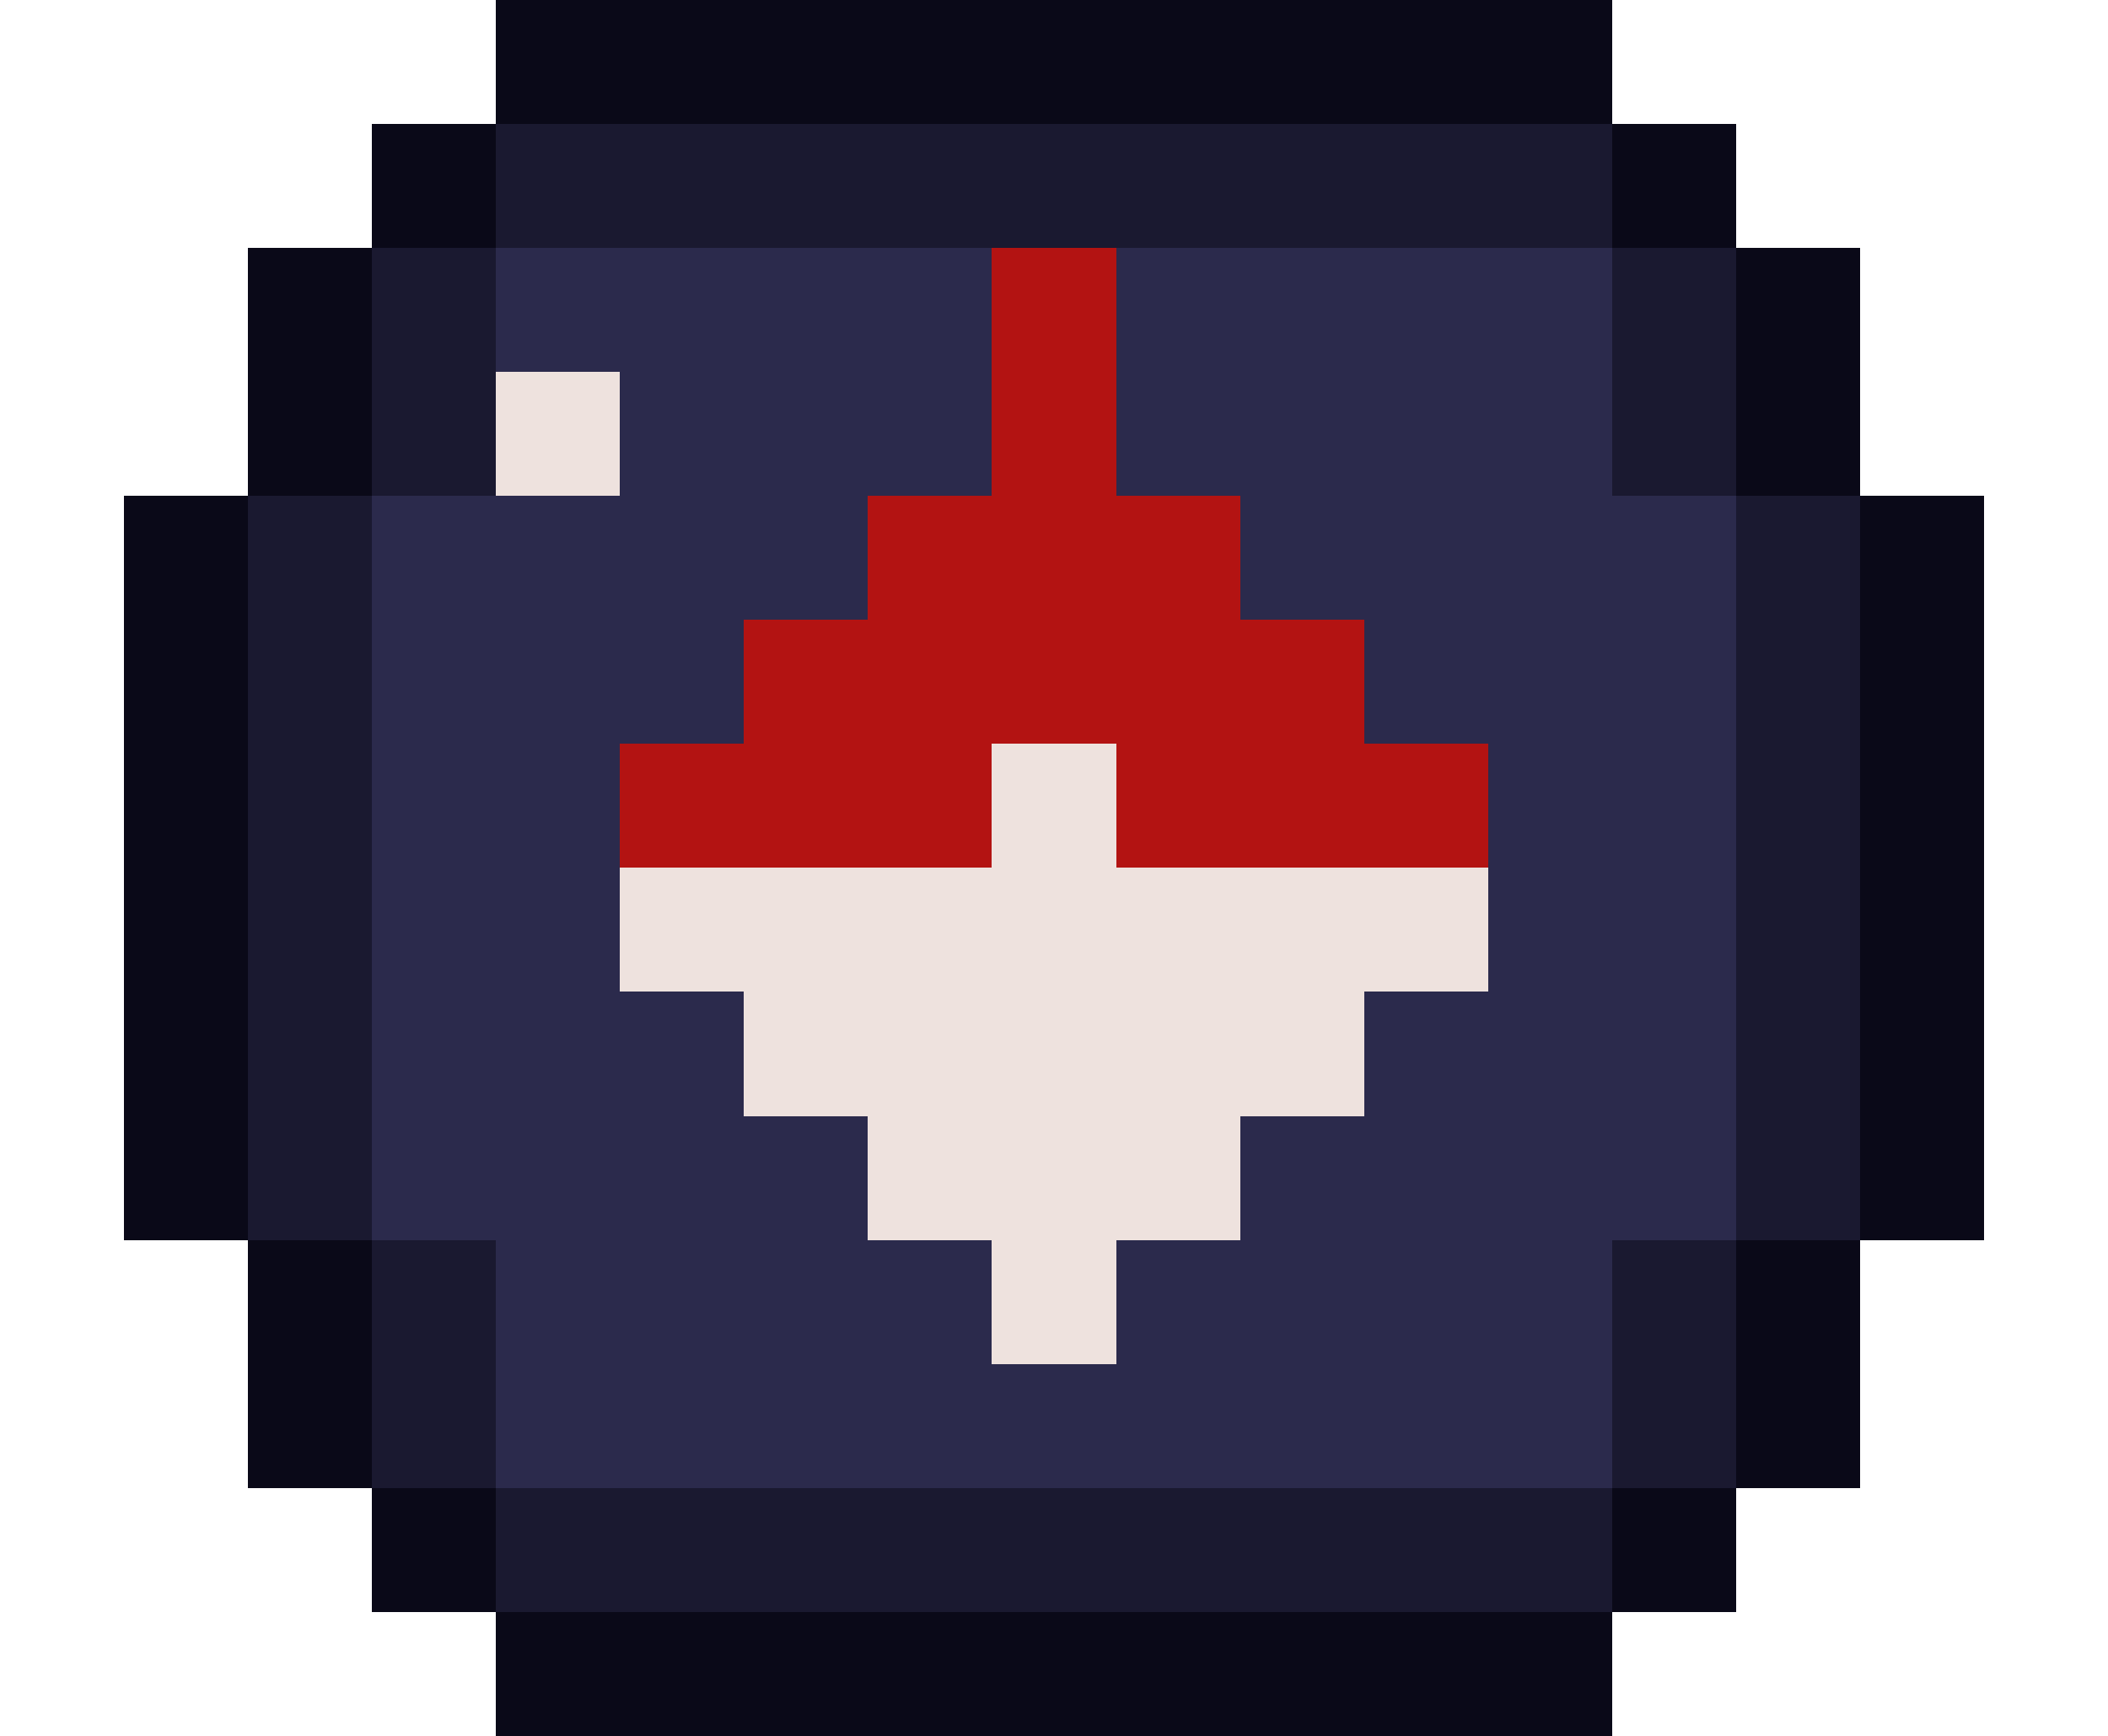
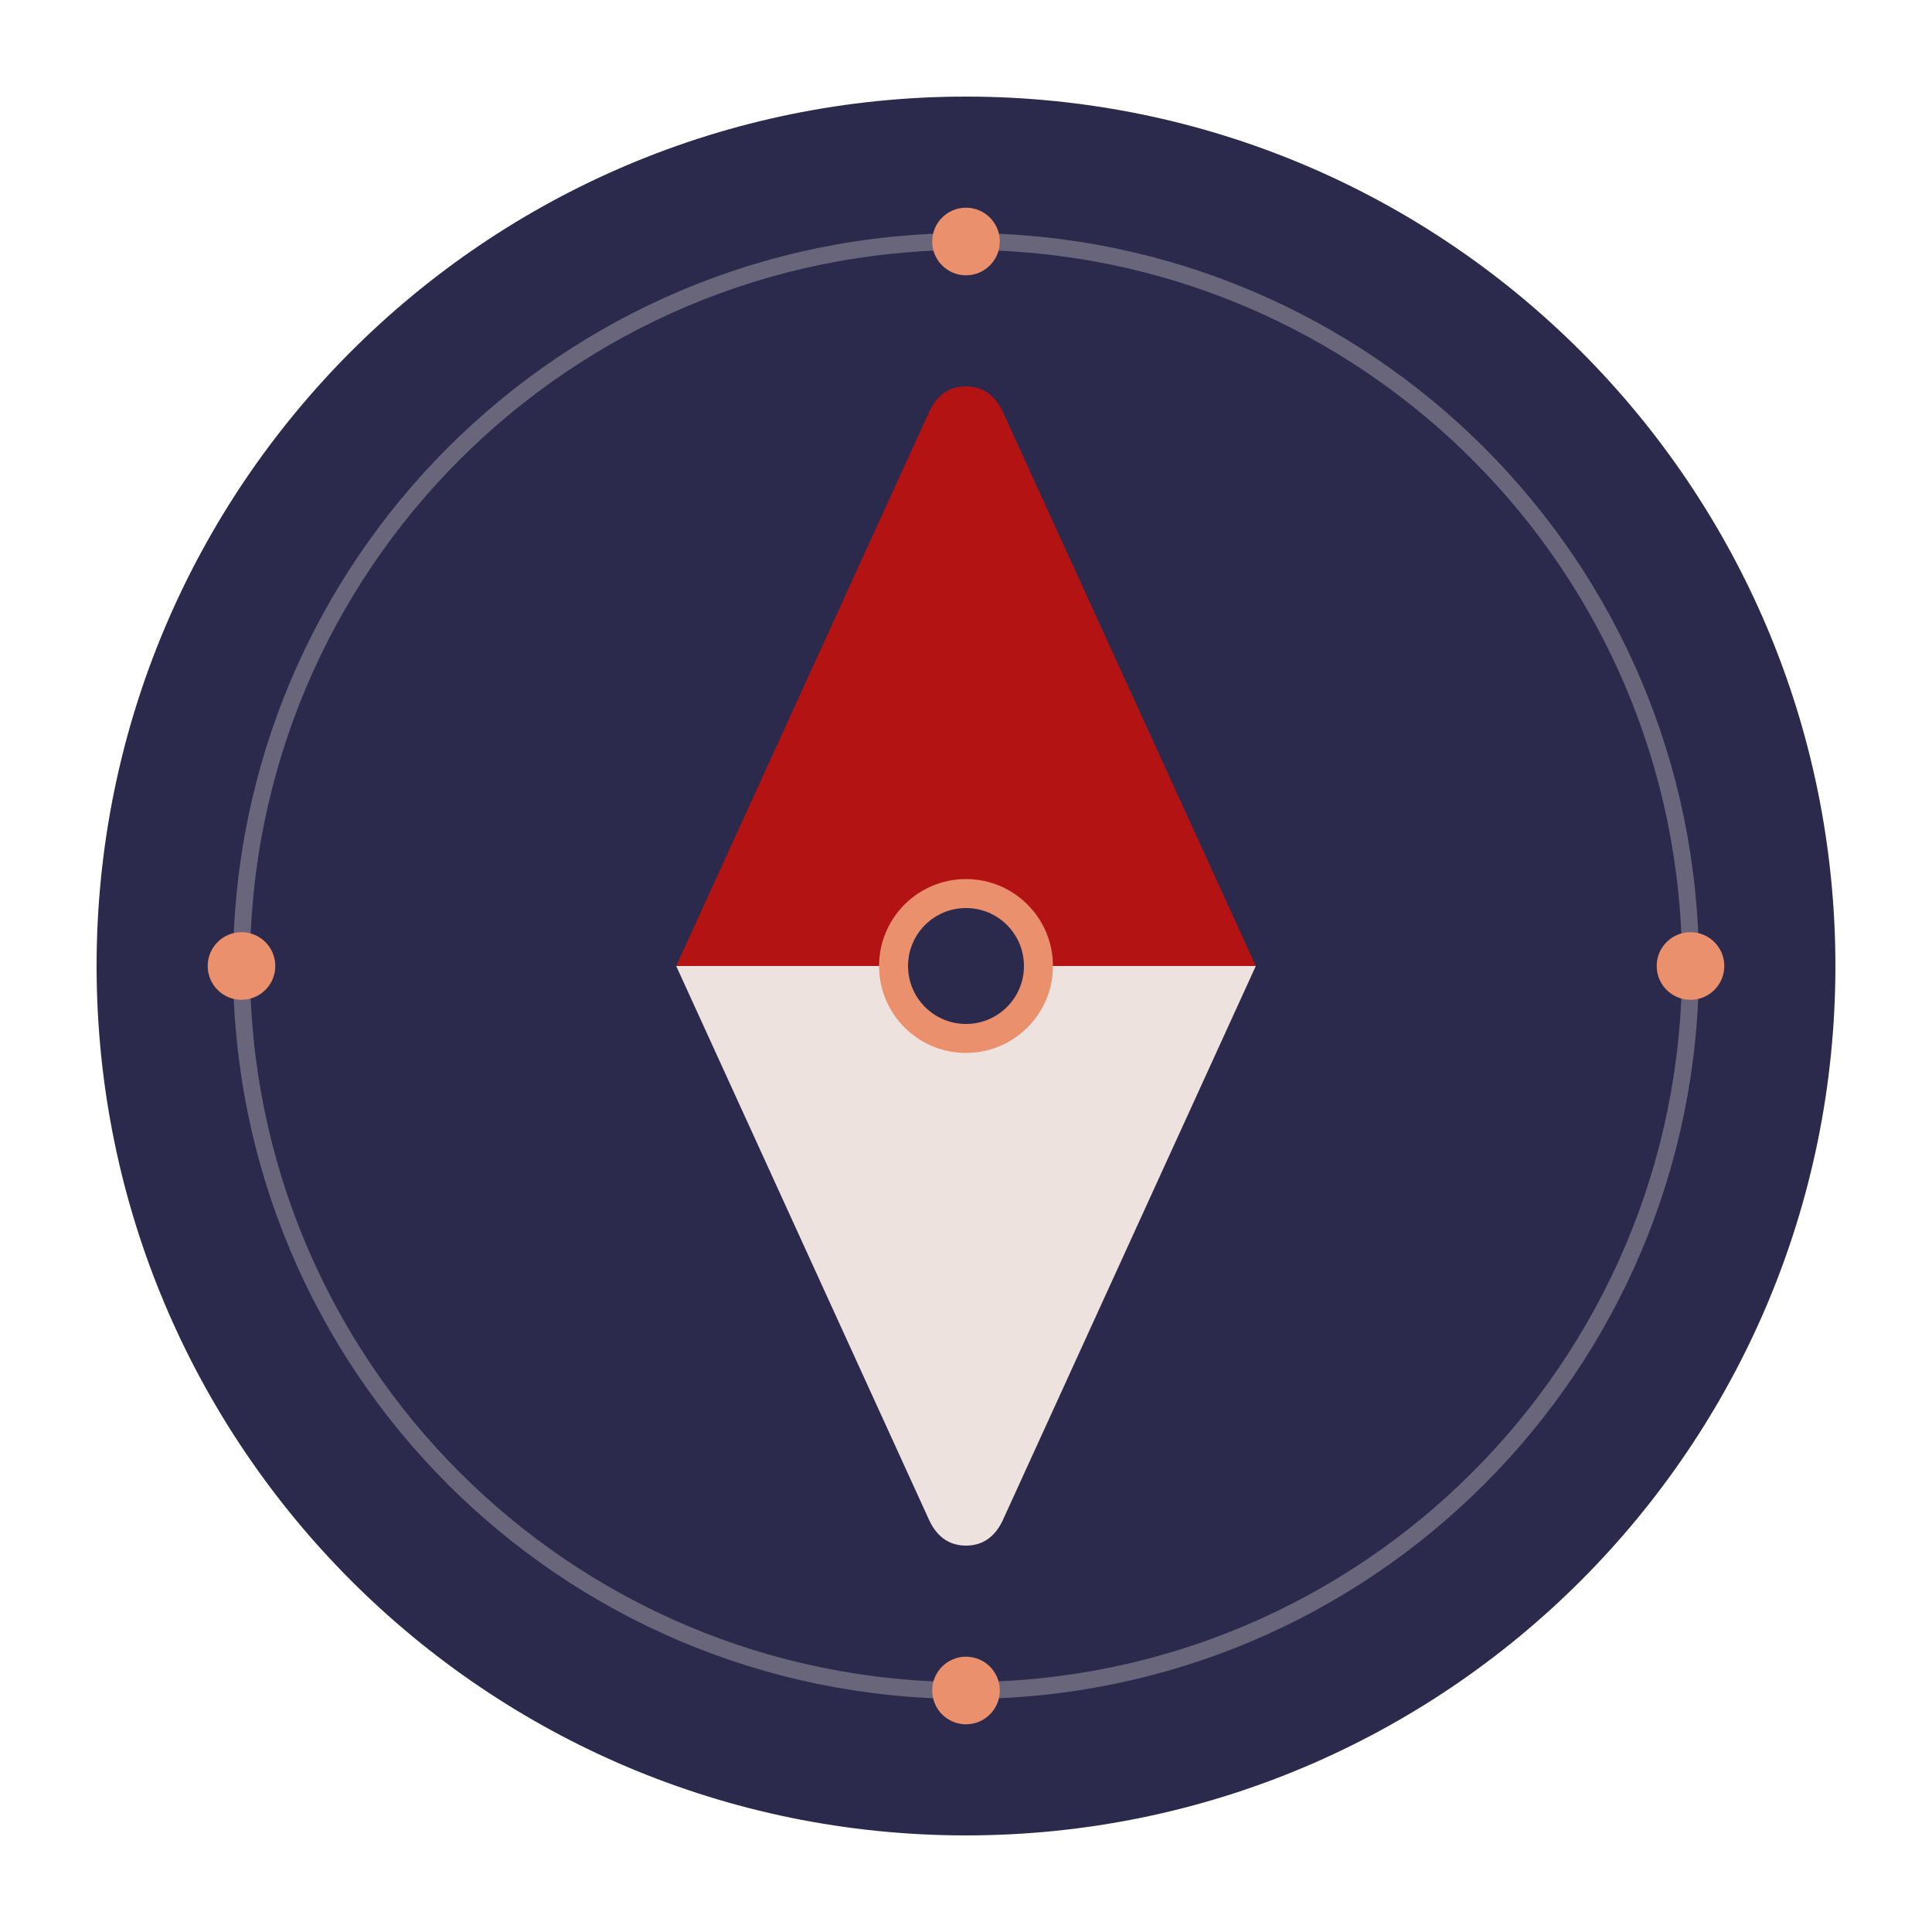
- <svg xmlns="http://www.w3.org/2000/svg" viewBox="0 0 17 14" width="136" height="112" shape-rendering="crispEdges">
-   <rect x="4" y="0" width="1" height="1" fill="#0A0918" />
-   <rect x="5" y="0" width="1" height="1" fill="#0A0918" />
-   <rect x="6" y="0" width="1" height="1" fill="#0A0918" />
-   <rect x="7" y="0" width="1" height="1" fill="#0A0918" />
-   <rect x="8" y="0" width="1" height="1" fill="#0A0918" />
-   <rect x="9" y="0" width="1" height="1" fill="#0A0918" />
-   <rect x="10" y="0" width="1" height="1" fill="#0A0918" />
-   <rect x="11" y="0" width="1" height="1" fill="#0A0918" />
-   <rect x="12" y="0" width="1" height="1" fill="#0A0918" />
-   <rect x="3" y="1" width="1" height="1" fill="#0A0918" />
-   <rect x="4" y="1" width="1" height="1" fill="#1A1930" />
-   <rect x="5" y="1" width="1" height="1" fill="#1A1930" />
-   <rect x="6" y="1" width="1" height="1" fill="#1A1930" />
-   <rect x="7" y="1" width="1" height="1" fill="#1A1930" />
-   <rect x="8" y="1" width="1" height="1" fill="#1A1930" />
-   <rect x="9" y="1" width="1" height="1" fill="#1A1930" />
-   <rect x="10" y="1" width="1" height="1" fill="#1A1930" />
-   <rect x="11" y="1" width="1" height="1" fill="#1A1930" />
-   <rect x="12" y="1" width="1" height="1" fill="#1A1930" />
-   <rect x="13" y="1" width="1" height="1" fill="#0A0918" />
-   <rect x="2" y="2" width="1" height="1" fill="#0A0918" />
-   <rect x="3" y="2" width="1" height="1" fill="#1A1930" />
-   <rect x="4" y="2" width="1" height="1" fill="#2B2A4C" />
-   <rect x="5" y="2" width="1" height="1" fill="#2B2A4C" />
-   <rect x="6" y="2" width="1" height="1" fill="#2B2A4C" />
-   <rect x="7" y="2" width="1" height="1" fill="#2B2A4C" />
-   <rect x="8" y="2" width="1" height="1" fill="#B31312" />
-   <rect x="9" y="2" width="1" height="1" fill="#2B2A4C" />
-   <rect x="10" y="2" width="1" height="1" fill="#2B2A4C" />
-   <rect x="11" y="2" width="1" height="1" fill="#2B2A4C" />
-   <rect x="12" y="2" width="1" height="1" fill="#2B2A4C" />
-   <rect x="13" y="2" width="1" height="1" fill="#1A1930" />
-   <rect x="14" y="2" width="1" height="1" fill="#0A0918" />
-   <rect x="2" y="3" width="1" height="1" fill="#0A0918" />
-   <rect x="3" y="3" width="1" height="1" fill="#1A1930" />
-   <rect x="4" y="3" width="1" height="1" fill="#EEE2DE" />
-   <rect x="5" y="3" width="1" height="1" fill="#2B2A4C" />
-   <rect x="6" y="3" width="1" height="1" fill="#2B2A4C" />
-   <rect x="7" y="3" width="1" height="1" fill="#2B2A4C" />
-   <rect x="8" y="3" width="1" height="1" fill="#B31312" />
-   <rect x="9" y="3" width="1" height="1" fill="#2B2A4C" />
-   <rect x="10" y="3" width="1" height="1" fill="#2B2A4C" />
-   <rect x="11" y="3" width="1" height="1" fill="#2B2A4C" />
-   <rect x="12" y="3" width="1" height="1" fill="#2B2A4C" />
-   <rect x="13" y="3" width="1" height="1" fill="#1A1930" />
-   <rect x="14" y="3" width="1" height="1" fill="#0A0918" />
-   <rect x="1" y="4" width="1" height="1" fill="#0A0918" />
-   <rect x="2" y="4" width="1" height="1" fill="#1A1930" />
-   <rect x="3" y="4" width="1" height="1" fill="#2B2A4C" />
-   <rect x="4" y="4" width="1" height="1" fill="#2B2A4C" />
-   <rect x="5" y="4" width="1" height="1" fill="#2B2A4C" />
-   <rect x="6" y="4" width="1" height="1" fill="#2B2A4C" />
-   <rect x="7" y="4" width="1" height="1" fill="#B31312" />
-   <rect x="8" y="4" width="1" height="1" fill="#B31312" />
-   <rect x="9" y="4" width="1" height="1" fill="#B31312" />
-   <rect x="10" y="4" width="1" height="1" fill="#2B2A4C" />
-   <rect x="11" y="4" width="1" height="1" fill="#2B2A4C" />
-   <rect x="12" y="4" width="1" height="1" fill="#2B2A4C" />
-   <rect x="13" y="4" width="1" height="1" fill="#2B2A4C" />
-   <rect x="14" y="4" width="1" height="1" fill="#1A1930" />
-   <rect x="15" y="4" width="1" height="1" fill="#0A0918" />
-   <rect x="1" y="5" width="1" height="1" fill="#0A0918" />
-   <rect x="2" y="5" width="1" height="1" fill="#1A1930" />
-   <rect x="3" y="5" width="1" height="1" fill="#2B2A4C" />
-   <rect x="4" y="5" width="1" height="1" fill="#2B2A4C" />
-   <rect x="5" y="5" width="1" height="1" fill="#2B2A4C" />
-   <rect x="6" y="5" width="1" height="1" fill="#B31312" />
-   <rect x="7" y="5" width="1" height="1" fill="#B31312" />
-   <rect x="8" y="5" width="1" height="1" fill="#B31312" />
-   <rect x="9" y="5" width="1" height="1" fill="#B31312" />
-   <rect x="10" y="5" width="1" height="1" fill="#B31312" />
-   <rect x="11" y="5" width="1" height="1" fill="#2B2A4C" />
-   <rect x="12" y="5" width="1" height="1" fill="#2B2A4C" />
-   <rect x="13" y="5" width="1" height="1" fill="#2B2A4C" />
-   <rect x="14" y="5" width="1" height="1" fill="#1A1930" />
-   <rect x="15" y="5" width="1" height="1" fill="#0A0918" />
-   <rect x="1" y="6" width="1" height="1" fill="#0A0918" />
-   <rect x="2" y="6" width="1" height="1" fill="#1A1930" />
-   <rect x="3" y="6" width="1" height="1" fill="#2B2A4C" />
-   <rect x="4" y="6" width="1" height="1" fill="#2B2A4C" />
-   <rect x="5" y="6" width="1" height="1" fill="#B31312" />
-   <rect x="6" y="6" width="1" height="1" fill="#B31312" />
-   <rect x="7" y="6" width="1" height="1" fill="#B31312" />
-   <rect x="8" y="6" width="1" height="1" fill="#EEE2DE" />
-   <rect x="9" y="6" width="1" height="1" fill="#B31312" />
-   <rect x="10" y="6" width="1" height="1" fill="#B31312" />
-   <rect x="11" y="6" width="1" height="1" fill="#B31312" />
-   <rect x="12" y="6" width="1" height="1" fill="#2B2A4C" />
-   <rect x="13" y="6" width="1" height="1" fill="#2B2A4C" />
-   <rect x="14" y="6" width="1" height="1" fill="#1A1930" />
-   <rect x="15" y="6" width="1" height="1" fill="#0A0918" />
-   <rect x="1" y="7" width="1" height="1" fill="#0A0918" />
-   <rect x="2" y="7" width="1" height="1" fill="#1A1930" />
-   <rect x="3" y="7" width="1" height="1" fill="#2B2A4C" />
-   <rect x="4" y="7" width="1" height="1" fill="#2B2A4C" />
-   <rect x="5" y="7" width="1" height="1" fill="#EEE2DE" />
-   <rect x="6" y="7" width="1" height="1" fill="#EEE2DE" />
-   <rect x="7" y="7" width="1" height="1" fill="#EEE2DE" />
-   <rect x="8" y="7" width="1" height="1" fill="#EEE2DE" />
-   <rect x="9" y="7" width="1" height="1" fill="#EEE2DE" />
-   <rect x="10" y="7" width="1" height="1" fill="#EEE2DE" />
-   <rect x="11" y="7" width="1" height="1" fill="#EEE2DE" />
-   <rect x="12" y="7" width="1" height="1" fill="#2B2A4C" />
-   <rect x="13" y="7" width="1" height="1" fill="#2B2A4C" />
-   <rect x="14" y="7" width="1" height="1" fill="#1A1930" />
-   <rect x="15" y="7" width="1" height="1" fill="#0A0918" />
-   <rect x="1" y="8" width="1" height="1" fill="#0A0918" />
-   <rect x="2" y="8" width="1" height="1" fill="#1A1930" />
-   <rect x="3" y="8" width="1" height="1" fill="#2B2A4C" />
-   <rect x="4" y="8" width="1" height="1" fill="#2B2A4C" />
-   <rect x="5" y="8" width="1" height="1" fill="#2B2A4C" />
-   <rect x="6" y="8" width="1" height="1" fill="#EEE2DE" />
-   <rect x="7" y="8" width="1" height="1" fill="#EEE2DE" />
-   <rect x="8" y="8" width="1" height="1" fill="#EEE2DE" />
-   <rect x="9" y="8" width="1" height="1" fill="#EEE2DE" />
-   <rect x="10" y="8" width="1" height="1" fill="#EEE2DE" />
-   <rect x="11" y="8" width="1" height="1" fill="#2B2A4C" />
-   <rect x="12" y="8" width="1" height="1" fill="#2B2A4C" />
-   <rect x="13" y="8" width="1" height="1" fill="#2B2A4C" />
-   <rect x="14" y="8" width="1" height="1" fill="#1A1930" />
-   <rect x="15" y="8" width="1" height="1" fill="#0A0918" />
-   <rect x="1" y="9" width="1" height="1" fill="#0A0918" />
-   <rect x="2" y="9" width="1" height="1" fill="#1A1930" />
-   <rect x="3" y="9" width="1" height="1" fill="#2B2A4C" />
-   <rect x="4" y="9" width="1" height="1" fill="#2B2A4C" />
-   <rect x="5" y="9" width="1" height="1" fill="#2B2A4C" />
-   <rect x="6" y="9" width="1" height="1" fill="#2B2A4C" />
-   <rect x="7" y="9" width="1" height="1" fill="#EEE2DE" />
-   <rect x="8" y="9" width="1" height="1" fill="#EEE2DE" />
-   <rect x="9" y="9" width="1" height="1" fill="#EEE2DE" />
-   <rect x="10" y="9" width="1" height="1" fill="#2B2A4C" />
-   <rect x="11" y="9" width="1" height="1" fill="#2B2A4C" />
-   <rect x="12" y="9" width="1" height="1" fill="#2B2A4C" />
-   <rect x="13" y="9" width="1" height="1" fill="#2B2A4C" />
-   <rect x="14" y="9" width="1" height="1" fill="#1A1930" />
-   <rect x="15" y="9" width="1" height="1" fill="#0A0918" />
-   <rect x="2" y="10" width="1" height="1" fill="#0A0918" />
-   <rect x="3" y="10" width="1" height="1" fill="#1A1930" />
-   <rect x="4" y="10" width="1" height="1" fill="#2B2A4C" />
-   <rect x="5" y="10" width="1" height="1" fill="#2B2A4C" />
-   <rect x="6" y="10" width="1" height="1" fill="#2B2A4C" />
-   <rect x="7" y="10" width="1" height="1" fill="#2B2A4C" />
-   <rect x="8" y="10" width="1" height="1" fill="#EEE2DE" />
-   <rect x="9" y="10" width="1" height="1" fill="#2B2A4C" />
-   <rect x="10" y="10" width="1" height="1" fill="#2B2A4C" />
-   <rect x="11" y="10" width="1" height="1" fill="#2B2A4C" />
-   <rect x="12" y="10" width="1" height="1" fill="#2B2A4C" />
-   <rect x="13" y="10" width="1" height="1" fill="#1A1930" />
-   <rect x="14" y="10" width="1" height="1" fill="#0A0918" />
-   <rect x="2" y="11" width="1" height="1" fill="#0A0918" />
-   <rect x="3" y="11" width="1" height="1" fill="#1A1930" />
-   <rect x="4" y="11" width="1" height="1" fill="#2B2A4C" />
-   <rect x="5" y="11" width="1" height="1" fill="#2B2A4C" />
-   <rect x="6" y="11" width="1" height="1" fill="#2B2A4C" />
-   <rect x="7" y="11" width="1" height="1" fill="#2B2A4C" />
-   <rect x="8" y="11" width="1" height="1" fill="#2B2A4C" />
-   <rect x="9" y="11" width="1" height="1" fill="#2B2A4C" />
-   <rect x="10" y="11" width="1" height="1" fill="#2B2A4C" />
-   <rect x="11" y="11" width="1" height="1" fill="#2B2A4C" />
-   <rect x="12" y="11" width="1" height="1" fill="#2B2A4C" />
-   <rect x="13" y="11" width="1" height="1" fill="#1A1930" />
-   <rect x="14" y="11" width="1" height="1" fill="#0A0918" />
-   <rect x="3" y="12" width="1" height="1" fill="#0A0918" />
-   <rect x="4" y="12" width="1" height="1" fill="#1A1930" />
-   <rect x="5" y="12" width="1" height="1" fill="#1A1930" />
-   <rect x="6" y="12" width="1" height="1" fill="#1A1930" />
-   <rect x="7" y="12" width="1" height="1" fill="#1A1930" />
-   <rect x="8" y="12" width="1" height="1" fill="#1A1930" />
-   <rect x="9" y="12" width="1" height="1" fill="#1A1930" />
-   <rect x="10" y="12" width="1" height="1" fill="#1A1930" />
-   <rect x="11" y="12" width="1" height="1" fill="#1A1930" />
-   <rect x="12" y="12" width="1" height="1" fill="#1A1930" />
-   <rect x="13" y="12" width="1" height="1" fill="#0A0918" />
-   <rect x="4" y="13" width="1" height="1" fill="#0A0918" />
-   <rect x="5" y="13" width="1" height="1" fill="#0A0918" />
-   <rect x="6" y="13" width="1" height="1" fill="#0A0918" />
-   <rect x="7" y="13" width="1" height="1" fill="#0A0918" />
-   <rect x="8" y="13" width="1" height="1" fill="#0A0918" />
-   <rect x="9" y="13" width="1" height="1" fill="#0A0918" />
-   <rect x="10" y="13" width="1" height="1" fill="#0A0918" />
-   <rect x="11" y="13" width="1" height="1" fill="#0A0918" />
-   <rect x="12" y="13" width="1" height="1" fill="#0A0918" />
+ <svg xmlns="http://www.w3.org/2000/svg" viewBox="0 0 80 80" width="160" height="160" fill="none">
+   <circle cx="40" cy="40" r="36" fill="#2B2A4C" />
+   <circle cx="40" cy="40" r="30" fill="none" stroke="#EEE2DE" stroke-width="0.7" opacity="0.32" />
+   <circle cx="40" cy="10" r="1.4" fill="#EA906C" opacity="1" />
+   <circle cx="40" cy="70" r="1.4" fill="#EA906C" opacity="1" />
+   <circle cx="10" cy="40" r="1.4" fill="#EA906C" opacity="1" />
+   <circle cx="70" cy="40" r="1.4" fill="#EA906C" opacity="1" />
+   <path d="M 40 16 Q 41 16 41.5 17 L 52 40 L 28 40 L 38.5 17 Q 39 16 40 16 Z" fill="#B31312" />
+   <path d="M 40 64 Q 41 64 41.5 63 L 52 40 L 28 40 L 38.5 63 Q 39 64 40 64 Z" fill="#EEE2DE" />
+   <circle cx="40" cy="40" r="3" fill="#2B2A4C" stroke="#EA906C" stroke-width="1.2" />
</svg>
